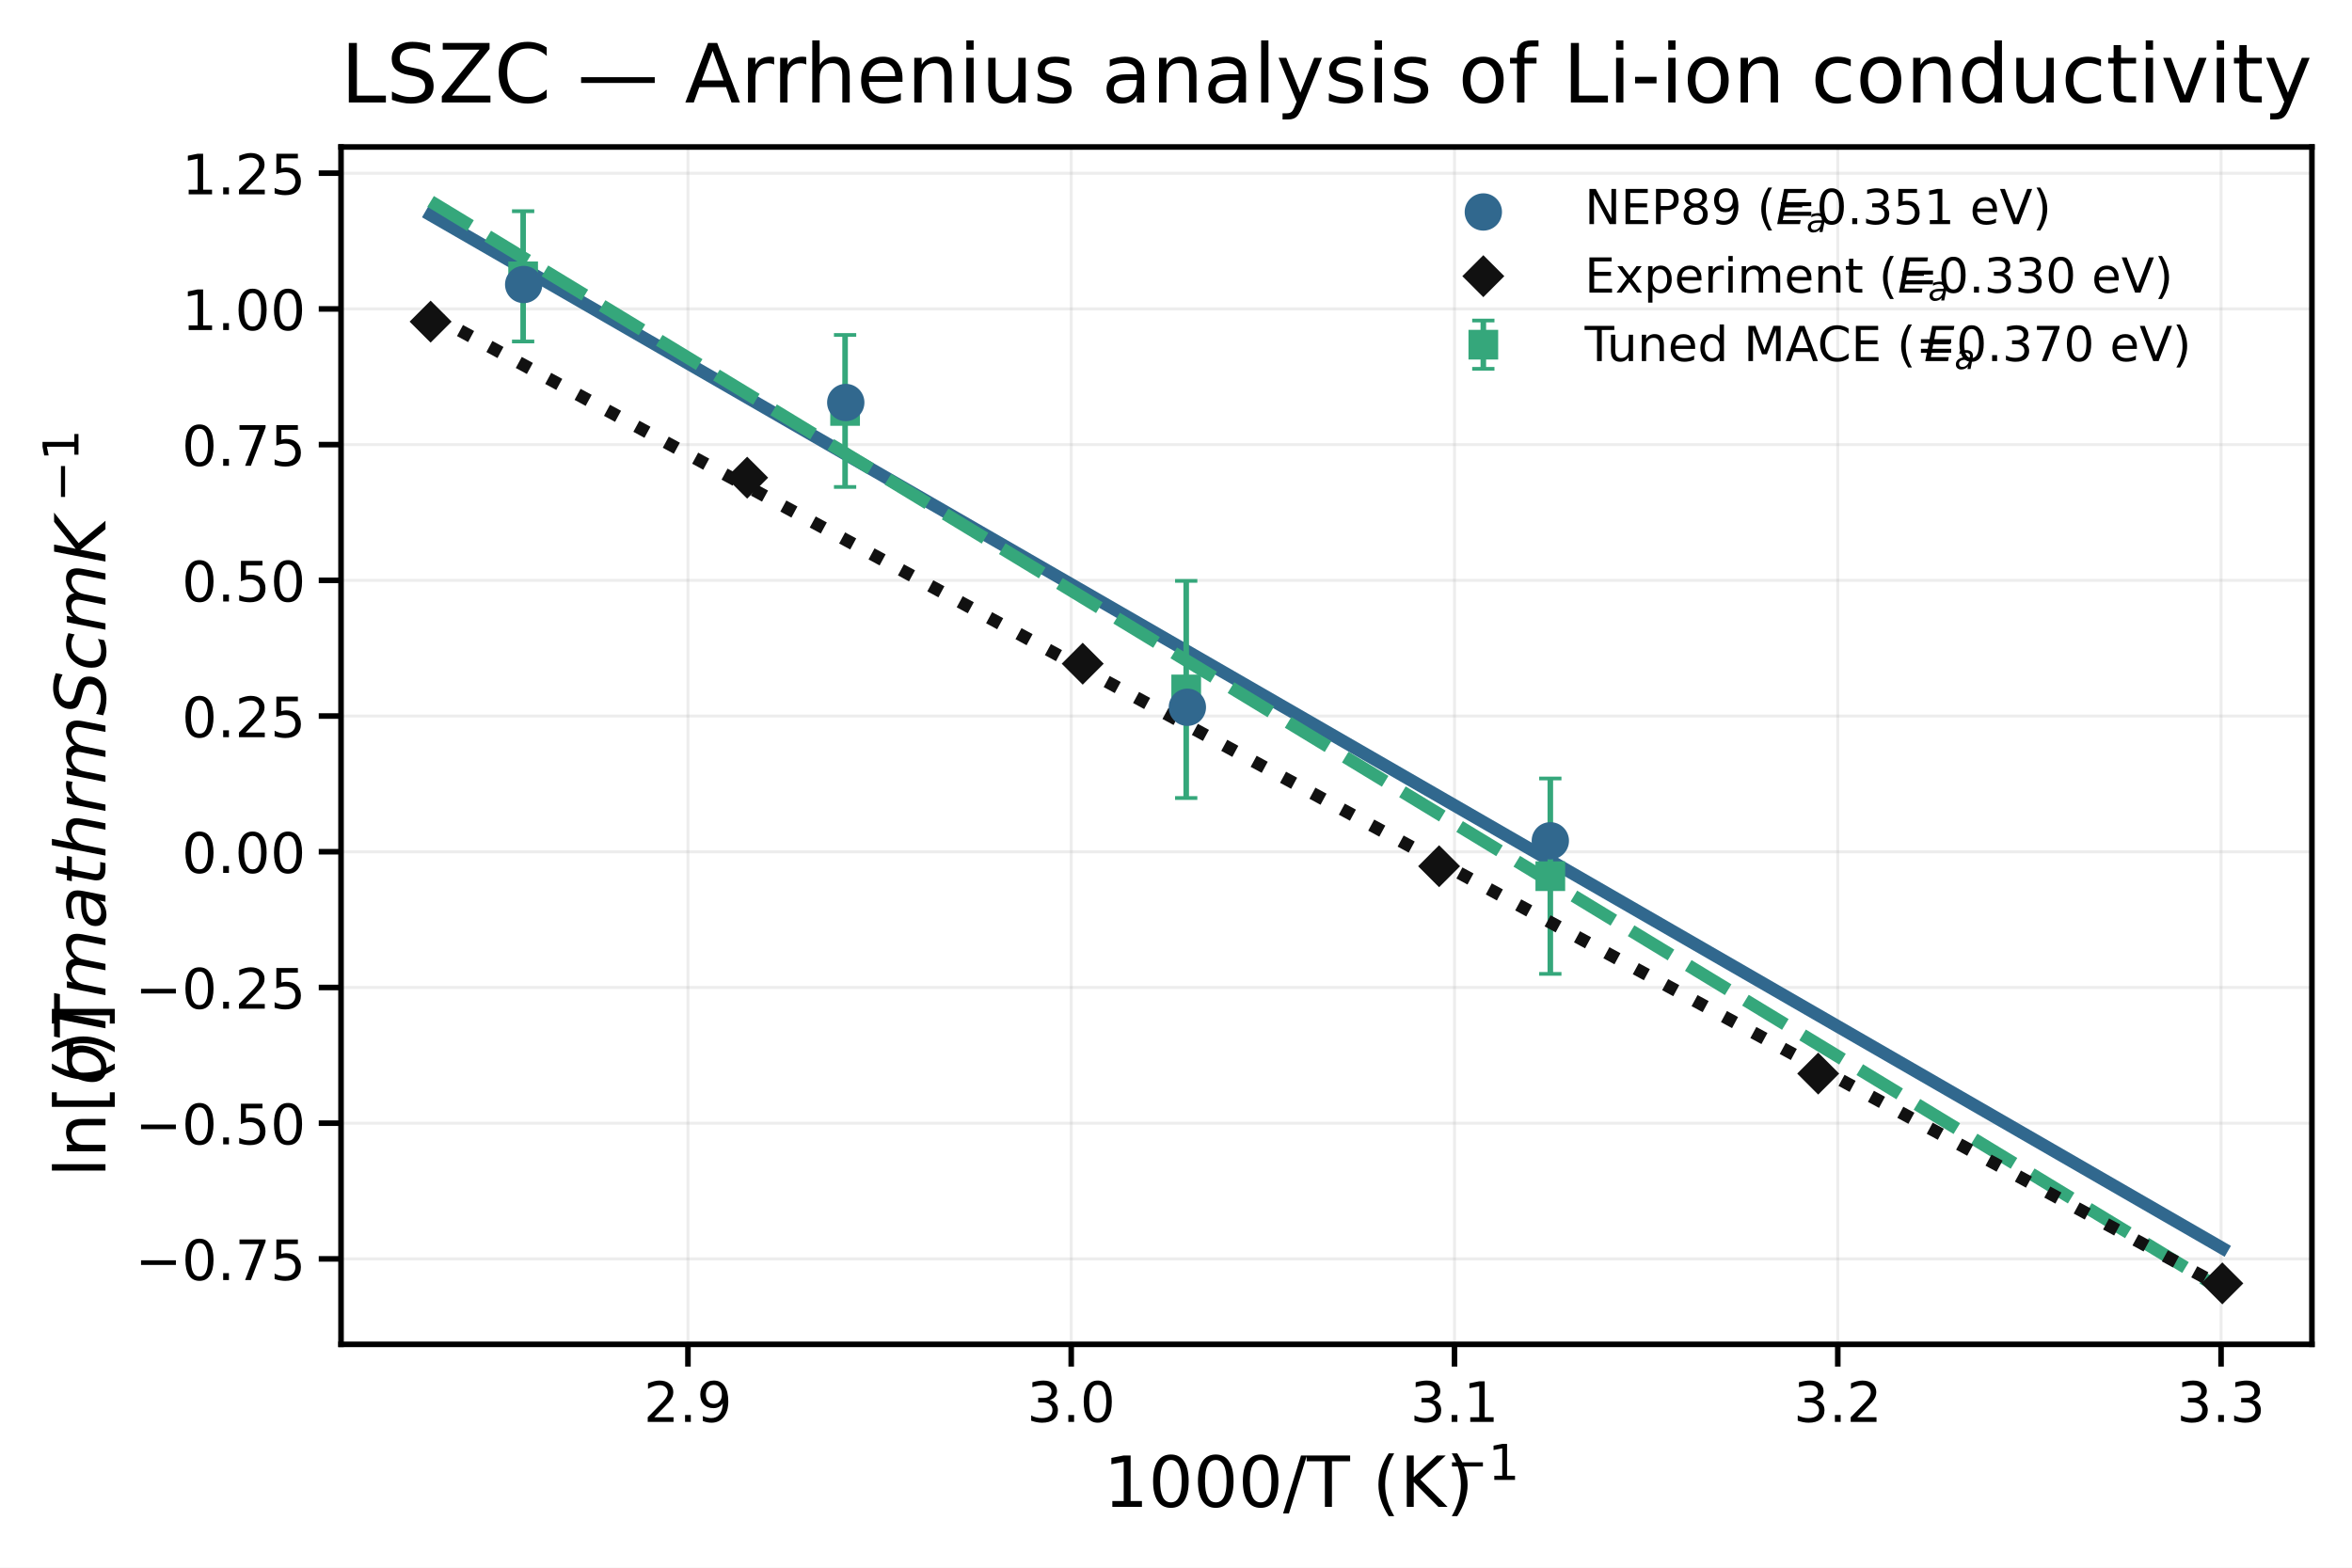
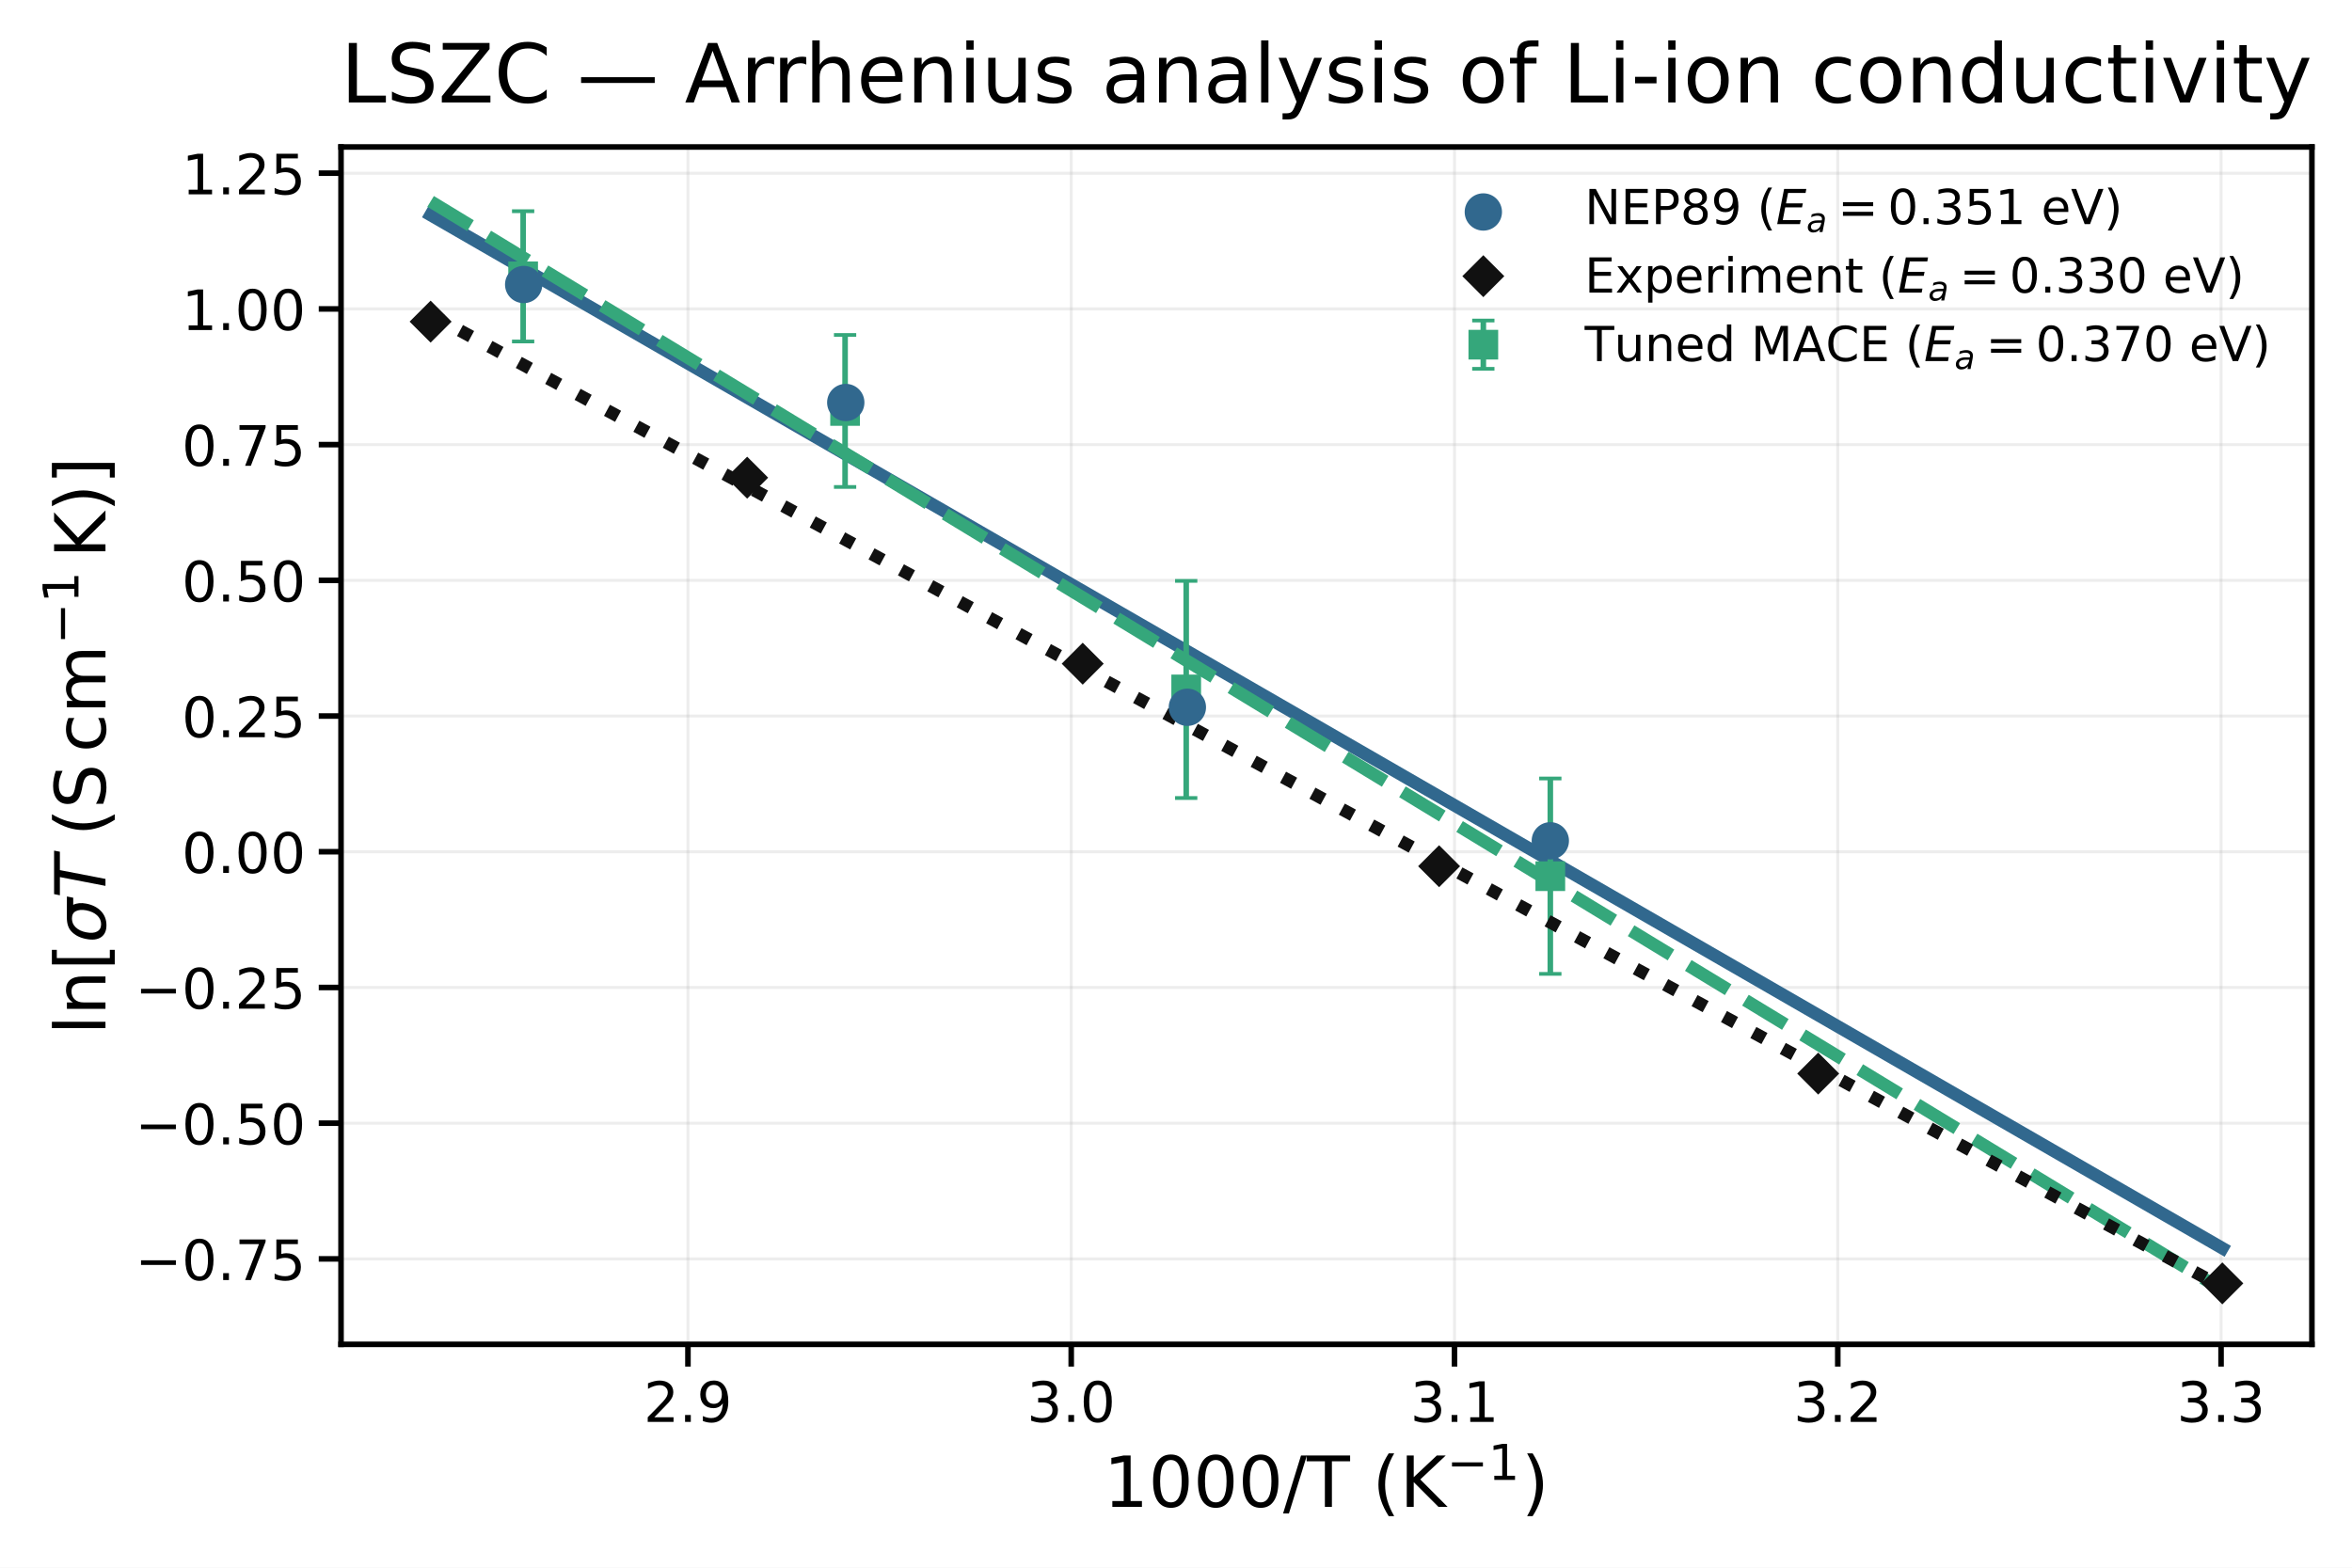
<svg xmlns="http://www.w3.org/2000/svg" xmlns:xlink="http://www.w3.org/1999/xlink" width="633.6pt" height="422.402pt" viewBox="0 0 633.6 422.402" version="1.1">
  <defs>
    <style type="text/css">*{stroke-linejoin: round; stroke-linecap: butt}</style>
  </defs>
  <g id="figure_1">
    <g id="patch_1">
      <path d="M 0 422.402 L 633.6 422.402 L 633.6 0 L 0 0 z " style="fill: #ffffff" />
    </g>
    <g id="axes_1">
      <g id="patch_2">
        <path d="M 91.868 362.222 L 622.8 362.222 L 622.8 39.6 L 91.868 39.6 z " style="fill: #ffffff" />
      </g>
      <g id="matplotlib.axis_1">
        <g id="xtick_1">
          <g id="line2d_1">
-             <path d="M 185.323 362.222 L 185.323 39.6 " clip-path="url(#p277b454311)" style="fill: none; stroke: #b0b0b0; stroke-opacity: 0.23; stroke-width: 0.8; stroke-linecap: square" />
+             <path d="M 185.323 362.222 L 185.323 39.6 " clip-path="url(#p4c7e96ba93)" style="fill: none; stroke: #b0b0b0; stroke-opacity: 0.23; stroke-width: 0.8; stroke-linecap: square" />
          </g>
          <g id="line2d_2">
            <defs>
-               <path id="m5e71fa8314" d="M 0 0 L 0 6 " style="stroke: #000000; stroke-width: 1.5" />
+               <path id="m62017b2cb9" d="M 0 0 L 0 6 " style="stroke: #000000; stroke-width: 1.5" />
            </defs>
            <g>
-               <use xlink:href="#m5e71fa8314" x="185.323" y="362.222" style="stroke: #000000; stroke-width: 1.5" />
+               <use xlink:href="#m62017b2cb9" x="185.323" y="362.222" style="stroke: #000000; stroke-width: 1.5" />
            </g>
          </g>
          <g id="text_1">
-             <text style="font: 15px 'DejaVu Sans'; text-anchor: middle" x="185.323" y="383.12" transform="rotate(-0 185.3233 383.1201)">2.9</text>
+             <text style="font-size: 15px; font-family: 'DejaVu Sans'; text-anchor: middle" x="185.323" y="383.12" transform="rotate(-0 185.3233 383.1201)">2.9</text>
          </g>
        </g>
        <g id="xtick_2">
          <g id="line2d_3">
-             <path d="M 288.574 362.222 L 288.574 39.6 " clip-path="url(#p277b454311)" style="fill: none; stroke: #b0b0b0; stroke-opacity: 0.23; stroke-width: 0.8; stroke-linecap: square" />
+             <path d="M 288.574 362.222 L 288.574 39.6 " clip-path="url(#p4c7e96ba93)" style="fill: none; stroke: #b0b0b0; stroke-opacity: 0.23; stroke-width: 0.8; stroke-linecap: square" />
          </g>
          <g id="line2d_4">
            <g>
-               <use xlink:href="#m5e71fa8314" x="288.574" y="362.222" style="stroke: #000000; stroke-width: 1.5" />
+               <use xlink:href="#m62017b2cb9" x="288.574" y="362.222" style="stroke: #000000; stroke-width: 1.5" />
            </g>
          </g>
          <g id="text_2">
-             <text style="font: 15px 'DejaVu Sans'; text-anchor: middle" x="288.574" y="383.12" transform="rotate(-0 288.574 383.1201)">3.0</text>
+             <text style="font-size: 15px; font-family: 'DejaVu Sans'; text-anchor: middle" x="288.574" y="383.12" transform="rotate(-0 288.574 383.1201)">3.0</text>
          </g>
        </g>
        <g id="xtick_3">
          <g id="line2d_5">
-             <path d="M 391.825 362.222 L 391.825 39.6 " clip-path="url(#p277b454311)" style="fill: none; stroke: #b0b0b0; stroke-opacity: 0.23; stroke-width: 0.8; stroke-linecap: square" />
+             <path d="M 391.825 362.222 L 391.825 39.6 " clip-path="url(#p4c7e96ba93)" style="fill: none; stroke: #b0b0b0; stroke-opacity: 0.23; stroke-width: 0.8; stroke-linecap: square" />
          </g>
          <g id="line2d_6">
            <g>
-               <use xlink:href="#m5e71fa8314" x="391.825" y="362.222" style="stroke: #000000; stroke-width: 1.5" />
+               <use xlink:href="#m62017b2cb9" x="391.825" y="362.222" style="stroke: #000000; stroke-width: 1.5" />
            </g>
          </g>
          <g id="text_3">
-             <text style="font: 15px 'DejaVu Sans'; text-anchor: middle" x="391.825" y="383.12" transform="rotate(-0 391.8246 383.1201)">3.1</text>
+             <text style="font-size: 15px; font-family: 'DejaVu Sans'; text-anchor: middle" x="391.825" y="383.12" transform="rotate(-0 391.8246 383.1201)">3.1</text>
          </g>
        </g>
        <g id="xtick_4">
          <g id="line2d_7">
-             <path d="M 495.075 362.222 L 495.075 39.6 " clip-path="url(#p277b454311)" style="fill: none; stroke: #b0b0b0; stroke-opacity: 0.23; stroke-width: 0.8; stroke-linecap: square" />
+             <path d="M 495.075 362.222 L 495.075 39.6 " clip-path="url(#p4c7e96ba93)" style="fill: none; stroke: #b0b0b0; stroke-opacity: 0.23; stroke-width: 0.8; stroke-linecap: square" />
          </g>
          <g id="line2d_8">
            <g>
-               <use xlink:href="#m5e71fa8314" x="495.075" y="362.222" style="stroke: #000000; stroke-width: 1.5" />
+               <use xlink:href="#m62017b2cb9" x="495.075" y="362.222" style="stroke: #000000; stroke-width: 1.5" />
            </g>
          </g>
          <g id="text_4">
-             <text style="font: 15px 'DejaVu Sans'; text-anchor: middle" x="495.075" y="383.12" transform="rotate(-0 495.0753 383.1201)">3.2</text>
+             <text style="font-size: 15px; font-family: 'DejaVu Sans'; text-anchor: middle" x="495.075" y="383.12" transform="rotate(-0 495.0753 383.1201)">3.2</text>
          </g>
        </g>
        <g id="xtick_5">
          <g id="line2d_9">
-             <path d="M 598.326 362.222 L 598.326 39.6 " clip-path="url(#p277b454311)" style="fill: none; stroke: #b0b0b0; stroke-opacity: 0.23; stroke-width: 0.8; stroke-linecap: square" />
+             <path d="M 598.326 362.222 L 598.326 39.6 " clip-path="url(#p4c7e96ba93)" style="fill: none; stroke: #b0b0b0; stroke-opacity: 0.23; stroke-width: 0.8; stroke-linecap: square" />
          </g>
          <g id="line2d_10">
            <g>
-               <use xlink:href="#m5e71fa8314" x="598.326" y="362.222" style="stroke: #000000; stroke-width: 1.5" />
+               <use xlink:href="#m62017b2cb9" x="598.326" y="362.222" style="stroke: #000000; stroke-width: 1.5" />
            </g>
          </g>
          <g id="text_5">
-             <text style="font: 15px 'DejaVu Sans'; text-anchor: middle" x="598.326" y="383.12" transform="rotate(-0 598.326 383.1201)">3.3</text>
+             <text style="font-size: 15px; font-family: 'DejaVu Sans'; text-anchor: middle" x="598.326" y="383.12" transform="rotate(-0 598.326 383.1201)">3.3</text>
          </g>
        </g>
        <g id="text_6">
          <g transform="translate(297.2937 406.0482)">
            <text>
-               <tspan style="font: 19px 'DejaVu Sans'" x="0 12.088 24.177 36.265 48.354 54.755 66.361 72.4 79.813 112.58" y="-0.036">1000/T (K)</tspan>
-               <tspan style="font: 13.3px 'DejaVu Sans'" x="92.454 103.598" y="-7.309">−1</tspan>
+               <tspan x="0" y="-0.036" style="font-size: 19px; font-family: 'DejaVu Sans'">1</tspan>
+               <tspan x="12.088" y="-0.036" style="font-size: 19px; font-family: 'DejaVu Sans'">0</tspan>
+               <tspan x="24.177" y="-0.036" style="font-size: 19px; font-family: 'DejaVu Sans'">0</tspan>
+               <tspan x="36.265" y="-0.036" style="font-size: 19px; font-family: 'DejaVu Sans'">0</tspan>
+               <tspan x="48.354" y="-0.036" style="font-size: 19px; font-family: 'DejaVu Sans'">/</tspan>
+               <tspan x="54.755" y="-0.036" style="font-size: 19px; font-family: 'DejaVu Sans'">T</tspan>
+               <tspan x="66.361" y="-0.036" style="font-size: 19px; font-family: 'DejaVu Sans'"> </tspan>
+               <tspan x="72.4" y="-0.036" style="font-size: 19px; font-family: 'DejaVu Sans'">(</tspan>
+               <tspan x="79.813" y="-0.036" style="font-size: 19px; font-family: 'DejaVu Sans'">K</tspan>
+               <tspan x="112.58" y="-0.036" style="font-size: 19px; font-family: 'DejaVu Sans'">)</tspan>
+               <tspan x="92.454" y="-7.309" style="font-size: 13.3px; font-family: 'DejaVu Sans'">−</tspan>
+               <tspan x="103.598" y="-7.309" style="font-size: 13.3px; font-family: 'DejaVu Sans'">1</tspan>
            </text>
          </g>
        </g>
      </g>
      <g id="matplotlib.axis_2">
        <g id="ytick_1">
          <g id="line2d_11">
-             <path d="M 91.868 339.197 L 622.8 339.197 " clip-path="url(#p277b454311)" style="fill: none; stroke: #b0b0b0; stroke-opacity: 0.23; stroke-width: 0.8; stroke-linecap: square" />
+             <path d="M 91.868 339.197 L 622.8 339.197 " clip-path="url(#p4c7e96ba93)" style="fill: none; stroke: #b0b0b0; stroke-opacity: 0.23; stroke-width: 0.8; stroke-linecap: square" />
          </g>
          <g id="line2d_12">
            <defs>
-               <path id="m88f1b9c320" d="M 0 0 L -6 0 " style="stroke: #000000; stroke-width: 1.5" />
+               <path id="m0807afe9d3" d="M 0 0 L -6 0 " style="stroke: #000000; stroke-width: 1.5" />
            </defs>
            <g>
-               <use xlink:href="#m88f1b9c320" x="91.868" y="339.197" style="stroke: #000000; stroke-width: 1.5" />
+               <use xlink:href="#m0807afe9d3" x="91.868" y="339.197" style="stroke: #000000; stroke-width: 1.5" />
            </g>
          </g>
          <g id="text_7">
-             <text style="font: 15px 'DejaVu Sans'; text-anchor: end" x="82.368" y="344.895" transform="rotate(-0 82.3675 344.8954)">−0.75</text>
+             <text style="font-size: 15px; font-family: 'DejaVu Sans'; text-anchor: end" x="82.368" y="344.895" transform="rotate(-0 82.3675 344.8954)">−0.75</text>
          </g>
        </g>
        <g id="ytick_2">
          <g id="line2d_13">
-             <path d="M 91.868 302.63 L 622.8 302.63 " clip-path="url(#p277b454311)" style="fill: none; stroke: #b0b0b0; stroke-opacity: 0.23; stroke-width: 0.8; stroke-linecap: square" />
+             <path d="M 91.868 302.63 L 622.8 302.63 " clip-path="url(#p4c7e96ba93)" style="fill: none; stroke: #b0b0b0; stroke-opacity: 0.23; stroke-width: 0.8; stroke-linecap: square" />
          </g>
          <g id="line2d_14">
            <g>
-               <use xlink:href="#m88f1b9c320" x="91.868" y="302.63" style="stroke: #000000; stroke-width: 1.5" />
+               <use xlink:href="#m0807afe9d3" x="91.868" y="302.63" style="stroke: #000000; stroke-width: 1.5" />
            </g>
          </g>
          <g id="text_8">
-             <text style="font: 15px 'DejaVu Sans'; text-anchor: end" x="82.368" y="308.329" transform="rotate(-0 82.3675 308.329)">−0.50</text>
+             <text style="font-size: 15px; font-family: 'DejaVu Sans'; text-anchor: end" x="82.368" y="308.329" transform="rotate(-0 82.3675 308.329)">−0.50</text>
          </g>
        </g>
        <g id="ytick_3">
          <g id="line2d_15">
-             <path d="M 91.868 266.064 L 622.8 266.064 " clip-path="url(#p277b454311)" style="fill: none; stroke: #b0b0b0; stroke-opacity: 0.23; stroke-width: 0.8; stroke-linecap: square" />
+             <path d="M 91.868 266.064 L 622.8 266.064 " clip-path="url(#p4c7e96ba93)" style="fill: none; stroke: #b0b0b0; stroke-opacity: 0.23; stroke-width: 0.8; stroke-linecap: square" />
          </g>
          <g id="line2d_16">
            <g>
-               <use xlink:href="#m88f1b9c320" x="91.868" y="266.064" style="stroke: #000000; stroke-width: 1.5" />
+               <use xlink:href="#m0807afe9d3" x="91.868" y="266.064" style="stroke: #000000; stroke-width: 1.5" />
            </g>
          </g>
          <g id="text_9">
-             <text style="font: 15px 'DejaVu Sans'; text-anchor: end" x="82.368" y="271.763" transform="rotate(-0 82.3675 271.7626)">−0.25</text>
+             <text style="font-size: 15px; font-family: 'DejaVu Sans'; text-anchor: end" x="82.368" y="271.763" transform="rotate(-0 82.3675 271.7626)">−0.25</text>
          </g>
        </g>
        <g id="ytick_4">
          <g id="line2d_17">
-             <path d="M 91.868 229.497 L 622.8 229.497 " clip-path="url(#p277b454311)" style="fill: none; stroke: #b0b0b0; stroke-opacity: 0.23; stroke-width: 0.8; stroke-linecap: square" />
+             <path d="M 91.868 229.497 L 622.8 229.497 " clip-path="url(#p4c7e96ba93)" style="fill: none; stroke: #b0b0b0; stroke-opacity: 0.23; stroke-width: 0.8; stroke-linecap: square" />
          </g>
          <g id="line2d_18">
            <g>
-               <use xlink:href="#m88f1b9c320" x="91.868" y="229.497" style="stroke: #000000; stroke-width: 1.5" />
+               <use xlink:href="#m0807afe9d3" x="91.868" y="229.497" style="stroke: #000000; stroke-width: 1.5" />
            </g>
          </g>
          <g id="text_10">
-             <text style="font: 15px 'DejaVu Sans'; text-anchor: end" x="82.368" y="235.196" transform="rotate(-0 82.3675 235.1962)">0.00</text>
+             <text style="font-size: 15px; font-family: 'DejaVu Sans'; text-anchor: end" x="82.368" y="235.196" transform="rotate(-0 82.3675 235.1962)">0.00</text>
          </g>
        </g>
        <g id="ytick_5">
          <g id="line2d_19">
-             <path d="M 91.868 192.931 L 622.8 192.931 " clip-path="url(#p277b454311)" style="fill: none; stroke: #b0b0b0; stroke-opacity: 0.23; stroke-width: 0.8; stroke-linecap: square" />
+             <path d="M 91.868 192.931 L 622.8 192.931 " clip-path="url(#p4c7e96ba93)" style="fill: none; stroke: #b0b0b0; stroke-opacity: 0.23; stroke-width: 0.8; stroke-linecap: square" />
          </g>
          <g id="line2d_20">
            <g>
-               <use xlink:href="#m88f1b9c320" x="91.868" y="192.931" style="stroke: #000000; stroke-width: 1.5" />
+               <use xlink:href="#m0807afe9d3" x="91.868" y="192.931" style="stroke: #000000; stroke-width: 1.5" />
            </g>
          </g>
          <g id="text_11">
-             <text style="font: 15px 'DejaVu Sans'; text-anchor: end" x="82.368" y="198.63" transform="rotate(-0 82.3675 198.6297)">0.25</text>
+             <text style="font-size: 15px; font-family: 'DejaVu Sans'; text-anchor: end" x="82.368" y="198.63" transform="rotate(-0 82.3675 198.6297)">0.25</text>
          </g>
        </g>
        <g id="ytick_6">
          <g id="line2d_21">
-             <path d="M 91.868 156.365 L 622.8 156.365 " clip-path="url(#p277b454311)" style="fill: none; stroke: #b0b0b0; stroke-opacity: 0.23; stroke-width: 0.8; stroke-linecap: square" />
+             <path d="M 91.868 156.365 L 622.8 156.365 " clip-path="url(#p4c7e96ba93)" style="fill: none; stroke: #b0b0b0; stroke-opacity: 0.23; stroke-width: 0.8; stroke-linecap: square" />
          </g>
          <g id="line2d_22">
            <g>
-               <use xlink:href="#m88f1b9c320" x="91.868" y="156.365" style="stroke: #000000; stroke-width: 1.5" />
+               <use xlink:href="#m0807afe9d3" x="91.868" y="156.365" style="stroke: #000000; stroke-width: 1.5" />
            </g>
          </g>
          <g id="text_12">
-             <text style="font: 15px 'DejaVu Sans'; text-anchor: end" x="82.368" y="162.063" transform="rotate(-0 82.3675 162.0633)">0.50</text>
+             <text style="font-size: 15px; font-family: 'DejaVu Sans'; text-anchor: end" x="82.368" y="162.063" transform="rotate(-0 82.3675 162.0633)">0.50</text>
          </g>
        </g>
        <g id="ytick_7">
          <g id="line2d_23">
-             <path d="M 91.868 119.798 L 622.8 119.798 " clip-path="url(#p277b454311)" style="fill: none; stroke: #b0b0b0; stroke-opacity: 0.23; stroke-width: 0.8; stroke-linecap: square" />
+             <path d="M 91.868 119.798 L 622.8 119.798 " clip-path="url(#p4c7e96ba93)" style="fill: none; stroke: #b0b0b0; stroke-opacity: 0.23; stroke-width: 0.8; stroke-linecap: square" />
          </g>
          <g id="line2d_24">
            <g>
-               <use xlink:href="#m88f1b9c320" x="91.868" y="119.798" style="stroke: #000000; stroke-width: 1.5" />
+               <use xlink:href="#m0807afe9d3" x="91.868" y="119.798" style="stroke: #000000; stroke-width: 1.5" />
            </g>
          </g>
          <g id="text_13">
-             <text style="font: 15px 'DejaVu Sans'; text-anchor: end" x="82.368" y="125.497" transform="rotate(-0 82.3675 125.4969)">0.75</text>
+             <text style="font-size: 15px; font-family: 'DejaVu Sans'; text-anchor: end" x="82.368" y="125.497" transform="rotate(-0 82.3675 125.4969)">0.75</text>
          </g>
        </g>
        <g id="ytick_8">
          <g id="line2d_25">
-             <path d="M 91.868 83.232 L 622.8 83.232 " clip-path="url(#p277b454311)" style="fill: none; stroke: #b0b0b0; stroke-opacity: 0.23; stroke-width: 0.8; stroke-linecap: square" />
+             <path d="M 91.868 83.232 L 622.8 83.232 " clip-path="url(#p4c7e96ba93)" style="fill: none; stroke: #b0b0b0; stroke-opacity: 0.23; stroke-width: 0.8; stroke-linecap: square" />
          </g>
          <g id="line2d_26">
            <g>
-               <use xlink:href="#m88f1b9c320" x="91.868" y="83.232" style="stroke: #000000; stroke-width: 1.5" />
+               <use xlink:href="#m0807afe9d3" x="91.868" y="83.232" style="stroke: #000000; stroke-width: 1.5" />
            </g>
          </g>
          <g id="text_14">
-             <text style="font: 15px 'DejaVu Sans'; text-anchor: end" x="82.368" y="88.931" transform="rotate(-0 82.3675 88.93052)">1.00</text>
+             <text style="font-size: 15px; font-family: 'DejaVu Sans'; text-anchor: end" x="82.368" y="88.931" transform="rotate(-0 82.3675 88.93052)">1.00</text>
          </g>
        </g>
        <g id="ytick_9">
          <g id="line2d_27">
-             <path d="M 91.868 46.665 L 622.8 46.665 " clip-path="url(#p277b454311)" style="fill: none; stroke: #b0b0b0; stroke-opacity: 0.23; stroke-width: 0.8; stroke-linecap: square" />
+             <path d="M 91.868 46.665 L 622.8 46.665 " clip-path="url(#p4c7e96ba93)" style="fill: none; stroke: #b0b0b0; stroke-opacity: 0.23; stroke-width: 0.8; stroke-linecap: square" />
          </g>
          <g id="line2d_28">
            <g>
-               <use xlink:href="#m88f1b9c320" x="91.868" y="46.665" style="stroke: #000000; stroke-width: 1.5" />
+               <use xlink:href="#m0807afe9d3" x="91.868" y="46.665" style="stroke: #000000; stroke-width: 1.5" />
            </g>
          </g>
          <g id="text_15">
-             <text style="font: 15px 'DejaVu Sans'; text-anchor: end" x="82.368" y="52.364" transform="rotate(-0 82.3675 52.36411)">1.25</text>
+             <text style="font-size: 15px; font-family: 'DejaVu Sans'; text-anchor: end" x="82.368" y="52.364" transform="rotate(-0 82.3675 52.36411)">1.25</text>
          </g>
        </g>
        <g id="text_16">
-           <g transform="translate(28.44813 317.1912) rotate(-90)">
+           <g transform="translate(28.44813 278.8112) rotate(-90)">
            <text>
-               <tspan style="font: 19px 'DejaVu Sans'" x="0 5.279 17.321 53.523 217.551 224.964" y="-0.036">ln[()]</tspan>
-               <tspan style="font: oblique 19px 'DejaVu Sans'" x="24.733 36.775 60.935 79.443 91.087 98.536 110.578 118.39 136.898 152.043 162.49 205.092" y="-0.036">σTmathrmScmK</tspan>
-               <tspan style="font: 13.3px 'DejaVu Sans'" x="181.882 193.025" y="-7.309">−1</tspan>
+               <tspan x="0" y="-0.036" style="font-size: 19px; font-family: 'DejaVu Sans'">l</tspan>
+               <tspan x="5.279" y="-0.036" style="font-size: 19px; font-family: 'DejaVu Sans'">n</tspan>
+               <tspan x="17.321" y="-0.036" style="font-size: 19px; font-family: 'DejaVu Sans'">[</tspan>
+               <tspan x="53.523" y="-0.036" style="font-size: 19px; font-family: 'DejaVu Sans'">(</tspan>
+               <tspan x="60.935" y="-0.036" style="font-size: 19px; font-family: 'DejaVu Sans'">S</tspan>
+               <tspan x="76.081" y="-0.036" style="font-size: 19px; font-family: 'DejaVu Sans'">c</tspan>
+               <tspan x="86.527" y="-0.036" style="font-size: 19px; font-family: 'DejaVu Sans'">m</tspan>
+               <tspan x="128.427" y="-0.036" style="font-size: 19px; font-family: 'DejaVu Sans'">K</tspan>
+               <tspan x="140.887" y="-0.036" style="font-size: 19px; font-family: 'DejaVu Sans'">)</tspan>
+               <tspan x="148.299" y="-0.036" style="font-size: 19px; font-family: 'DejaVu Sans'">]</tspan>
+               <tspan x="24.733" y="-0.036" style="font-style: oblique; font-size: 19px; font-family: 'DejaVu Sans'">σ</tspan>
+               <tspan x="36.775" y="-0.036" style="font-style: oblique; font-size: 19px; font-family: 'DejaVu Sans'">T</tspan>
+               <tspan x="105.217" y="-7.309" style="font-size: 13.3px; font-family: 'DejaVu Sans'">−</tspan>
+               <tspan x="116.361" y="-7.309" style="font-size: 13.3px; font-family: 'DejaVu Sans'">1</tspan>
            </text>
          </g>
        </g>
      </g>
      <g id="line2d_29">
-         <path d="M 116.001 57.929 L 598.667 336.31 L 598.667 336.31 " clip-path="url(#p277b454311)" style="fill: none; stroke: #31688e; stroke-width: 3.4; stroke-linecap: square" />
+         <path d="M 116.001 57.929 L 598.667 336.31 L 598.667 336.31 " clip-path="url(#p4c7e96ba93)" style="fill: none; stroke: #31688e; stroke-width: 3.4; stroke-linecap: square" />
      </g>
      <g id="LineCollection_1">
-         <path d="M 417.637 262.407 L 417.637 209.751 " clip-path="url(#p277b454311)" style="fill: none; stroke: #35a77b; stroke-width: 1.5" />
-         <path d="M 319.549 215.017 L 319.549 156.511 " clip-path="url(#p277b454311)" style="fill: none; stroke: #35a77b; stroke-width: 1.5" />
-         <path d="M 227.656 131.207 L 227.656 90.252 " clip-path="url(#p277b454311)" style="fill: none; stroke: #35a77b; stroke-width: 1.5" />
-         <path d="M 140.926 92.008 L 140.926 56.904 " clip-path="url(#p277b454311)" style="fill: none; stroke: #35a77b; stroke-width: 1.5" />
+         <path d="M 417.637 262.407 L 417.637 209.751 " clip-path="url(#p4c7e96ba93)" style="fill: none; stroke: #35a77b; stroke-width: 1.5" />
+         <path d="M 319.549 215.017 L 319.549 156.511 " clip-path="url(#p4c7e96ba93)" style="fill: none; stroke: #35a77b; stroke-width: 1.5" />
+         <path d="M 227.656 131.207 L 227.656 90.252 " clip-path="url(#p4c7e96ba93)" style="fill: none; stroke: #35a77b; stroke-width: 1.5" />
+         <path d="M 140.926 92.008 L 140.926 56.904 " clip-path="url(#p4c7e96ba93)" style="fill: none; stroke: #35a77b; stroke-width: 1.5" />
      </g>
      <g id="line2d_30">
        <defs>
-           <path id="me3009f2db6" d="M 3 0 L -3 -0 " style="stroke: #35a77b" />
+           <path id="mf7b72302d1" d="M 3 0 L -3 -0 " style="stroke: #35a77b" />
        </defs>
-         <g clip-path="url(#p277b454311)">
-           <use xlink:href="#me3009f2db6" x="417.637" y="262.407" style="fill: #35a77b; stroke: #35a77b" />
-           <use xlink:href="#me3009f2db6" x="319.549" y="215.017" style="fill: #35a77b; stroke: #35a77b" />
-           <use xlink:href="#me3009f2db6" x="227.656" y="131.207" style="fill: #35a77b; stroke: #35a77b" />
-           <use xlink:href="#me3009f2db6" x="140.926" y="92.008" style="fill: #35a77b; stroke: #35a77b" />
+         <g clip-path="url(#p4c7e96ba93)">
+           <use xlink:href="#mf7b72302d1" x="417.637" y="262.407" style="fill: #35a77b; stroke: #35a77b" />
+           <use xlink:href="#mf7b72302d1" x="319.549" y="215.017" style="fill: #35a77b; stroke: #35a77b" />
+           <use xlink:href="#mf7b72302d1" x="227.656" y="131.207" style="fill: #35a77b; stroke: #35a77b" />
+           <use xlink:href="#mf7b72302d1" x="140.926" y="92.008" style="fill: #35a77b; stroke: #35a77b" />
        </g>
      </g>
      <g id="line2d_31">
-         <g clip-path="url(#p277b454311)">
-           <use xlink:href="#me3009f2db6" x="417.637" y="209.751" style="fill: #35a77b; stroke: #35a77b" />
-           <use xlink:href="#me3009f2db6" x="319.549" y="156.511" style="fill: #35a77b; stroke: #35a77b" />
-           <use xlink:href="#me3009f2db6" x="227.656" y="90.252" style="fill: #35a77b; stroke: #35a77b" />
-           <use xlink:href="#me3009f2db6" x="140.926" y="56.904" style="fill: #35a77b; stroke: #35a77b" />
+         <g clip-path="url(#p4c7e96ba93)">
+           <use xlink:href="#mf7b72302d1" x="417.637" y="209.751" style="fill: #35a77b; stroke: #35a77b" />
+           <use xlink:href="#mf7b72302d1" x="319.549" y="156.511" style="fill: #35a77b; stroke: #35a77b" />
+           <use xlink:href="#mf7b72302d1" x="227.656" y="90.252" style="fill: #35a77b; stroke: #35a77b" />
+           <use xlink:href="#mf7b72302d1" x="140.926" y="56.904" style="fill: #35a77b; stroke: #35a77b" />
        </g>
      </g>
      <g id="line2d_32">
-         <path d="M 116.001 54.265 L 598.667 347.558 L 598.667 347.558 " clip-path="url(#p277b454311)" style="fill: none; stroke-dasharray: 12.58,5.44; stroke-dashoffset: 0; stroke: #35a77b; stroke-width: 3.4" />
+         <path d="M 116.001 54.265 L 598.667 347.558 L 598.667 347.558 " clip-path="url(#p4c7e96ba93)" style="fill: none; stroke-dasharray: 12.58,5.44; stroke-dashoffset: 0; stroke: #35a77b; stroke-width: 3.4" />
      </g>
      <g id="line2d_33">
        <defs>
-           <path id="m207d74c27e" d="M -0 4.95 L 4.95 0 L 0 -4.95 L -4.95 -0 z " style="stroke: #111111; stroke-linejoin: miter" />
+           <path id="m03e15e3524" d="M -0 4.95 L 4.95 0 L 0 -4.95 L -4.95 -0 z " style="stroke: #111111; stroke-linejoin: miter" />
        </defs>
-         <g clip-path="url(#p277b454311)">
-           <use xlink:href="#m207d74c27e" x="598.667" y="345.795" style="fill: #111111; stroke: #111111; stroke-linejoin: miter" />
-           <use xlink:href="#m207d74c27e" x="489.799" y="289.269" style="fill: #111111; stroke: #111111; stroke-linejoin: miter" />
-           <use xlink:href="#m207d74c27e" x="387.674" y="233.397" style="fill: #111111; stroke: #111111; stroke-linejoin: miter" />
-           <use xlink:href="#m207d74c27e" x="291.671" y="178.827" style="fill: #111111; stroke: #111111; stroke-linejoin: miter" />
-           <use xlink:href="#m207d74c27e" x="201.276" y="128.704" style="fill: #111111; stroke: #111111; stroke-linejoin: miter" />
-           <use xlink:href="#m207d74c27e" x="116.001" y="86.663" style="fill: #111111; stroke: #111111; stroke-linejoin: miter" />
+         <g clip-path="url(#p4c7e96ba93)">
+           <use xlink:href="#m03e15e3524" x="598.667" y="345.795" style="fill: #111111; stroke: #111111; stroke-linejoin: miter" />
+           <use xlink:href="#m03e15e3524" x="489.799" y="289.269" style="fill: #111111; stroke: #111111; stroke-linejoin: miter" />
+           <use xlink:href="#m03e15e3524" x="387.674" y="233.397" style="fill: #111111; stroke: #111111; stroke-linejoin: miter" />
+           <use xlink:href="#m03e15e3524" x="291.671" y="178.827" style="fill: #111111; stroke: #111111; stroke-linejoin: miter" />
+           <use xlink:href="#m03e15e3524" x="201.276" y="128.704" style="fill: #111111; stroke: #111111; stroke-linejoin: miter" />
+           <use xlink:href="#m03e15e3524" x="116.001" y="86.663" style="fill: #111111; stroke: #111111; stroke-linejoin: miter" />
        </g>
      </g>
      <g id="line2d_34">
-         <path d="M 116.001 84.762 L 598.667 346.783 L 598.667 346.783 " clip-path="url(#p277b454311)" style="fill: none; stroke-dasharray: 3.4,5.61; stroke-dashoffset: 0; stroke: #111111; stroke-width: 3.4" />
+         <path d="M 116.001 84.762 L 598.667 346.783 L 598.667 346.783 " clip-path="url(#p4c7e96ba93)" style="fill: none; stroke-dasharray: 3.4,5.61; stroke-dashoffset: 0; stroke: #111111; stroke-width: 3.4" />
      </g>
      <g id="line2d_35">
        <defs>
-           <path id="mb79bbe2af9" d="M -3.5 3.5 L 3.5 3.5 L 3.5 -3.5 L -3.5 -3.5 z " style="stroke: #35a77b; stroke-linejoin: miter" />
+           <path id="m74369166d4" d="M -3.5 3.5 L 3.5 3.5 L 3.5 -3.5 L -3.5 -3.5 z " style="stroke: #35a77b; stroke-linejoin: miter" />
        </defs>
-         <g clip-path="url(#p277b454311)">
-           <use xlink:href="#mb79bbe2af9" x="417.637" y="236.079" style="fill: #35a77b; stroke: #35a77b; stroke-linejoin: miter" />
-           <use xlink:href="#mb79bbe2af9" x="319.549" y="185.764" style="fill: #35a77b; stroke: #35a77b; stroke-linejoin: miter" />
-           <use xlink:href="#mb79bbe2af9" x="227.656" y="110.73" style="fill: #35a77b; stroke: #35a77b; stroke-linejoin: miter" />
-           <use xlink:href="#mb79bbe2af9" x="140.926" y="74.456" style="fill: #35a77b; stroke: #35a77b; stroke-linejoin: miter" />
+         <g clip-path="url(#p4c7e96ba93)">
+           <use xlink:href="#m74369166d4" x="417.637" y="236.079" style="fill: #35a77b; stroke: #35a77b; stroke-linejoin: miter" />
+           <use xlink:href="#m74369166d4" x="319.549" y="185.764" style="fill: #35a77b; stroke: #35a77b; stroke-linejoin: miter" />
+           <use xlink:href="#m74369166d4" x="227.656" y="110.73" style="fill: #35a77b; stroke: #35a77b; stroke-linejoin: miter" />
+           <use xlink:href="#m74369166d4" x="140.926" y="74.456" style="fill: #35a77b; stroke: #35a77b; stroke-linejoin: miter" />
        </g>
      </g>
      <g id="patch_3">
        <path d="M 91.868 362.222 L 91.868 39.6 " style="fill: none; stroke: #000000; stroke-width: 1.5; stroke-linejoin: miter; stroke-linecap: square" />
      </g>
      <g id="patch_4">
        <path d="M 622.8 362.222 L 622.8 39.6 " style="fill: none; stroke: #000000; stroke-width: 1.5; stroke-linejoin: miter; stroke-linecap: square" />
      </g>
      <g id="patch_5">
        <path d="M 91.868 362.222 L 622.8 362.222 " style="fill: none; stroke: #000000; stroke-width: 1.5; stroke-linejoin: miter; stroke-linecap: square" />
      </g>
      <g id="patch_6">
        <path d="M 91.868 39.6 L 622.8 39.6 " style="fill: none; stroke: #000000; stroke-width: 1.5; stroke-linejoin: miter; stroke-linecap: square" />
      </g>
      <g id="PathCollection_1">
        <defs>
-           <path id="mf022592473" d="M 0 4.528 C 1.201 4.528 2.352 4.051 3.202 3.202 C 4.051 2.352 4.528 1.201 4.528 0 C 4.528 -1.201 4.051 -2.352 3.202 -3.202 C 2.352 -4.051 1.201 -4.528 0 -4.528 C -1.201 -4.528 -2.352 -4.051 -3.202 -3.202 C -4.051 -2.352 -4.528 -1.201 -4.528 0 C -4.528 1.201 -4.051 2.352 -3.202 3.202 C -2.352 4.051 -1.201 4.528 0 4.528 z " style="stroke: #31688e" />
+           <path id="m1d2c9805d0" d="M 0 4.528 C 1.201 4.528 2.352 4.051 3.202 3.202 C 4.051 2.352 4.528 1.201 4.528 0 C 4.528 -1.201 4.051 -2.352 3.202 -3.202 C 2.352 -4.051 1.201 -4.528 0 -4.528 C -1.201 -4.528 -2.352 -4.051 -3.202 -3.202 C -4.051 -2.352 -4.528 -1.201 -4.528 0 C -4.528 1.201 -4.051 2.352 -3.202 3.202 C -2.352 4.051 -1.201 4.528 0 4.528 z " style="stroke: #31688e" />
        </defs>
-         <g clip-path="url(#p277b454311)">
-           <use xlink:href="#mf022592473" x="417.637" y="226.547" style="fill: #31688e; stroke: #31688e" />
-           <use xlink:href="#mf022592473" x="319.862" y="190.572" style="fill: #31688e; stroke: #31688e" />
-           <use xlink:href="#mf022592473" x="227.838" y="108.453" style="fill: #31688e; stroke: #31688e" />
-           <use xlink:href="#mf022592473" x="141.073" y="76.658" style="fill: #31688e; stroke: #31688e" />
+         <g clip-path="url(#p4c7e96ba93)">
+           <use xlink:href="#m1d2c9805d0" x="417.637" y="226.547" style="fill: #31688e; stroke: #31688e" />
+           <use xlink:href="#m1d2c9805d0" x="319.862" y="190.572" style="fill: #31688e; stroke: #31688e" />
+           <use xlink:href="#m1d2c9805d0" x="227.838" y="108.453" style="fill: #31688e; stroke: #31688e" />
+           <use xlink:href="#m1d2c9805d0" x="141.073" y="76.658" style="fill: #31688e; stroke: #31688e" />
        </g>
      </g>
      <g id="text_17">
-         <text style="font: 22px 'DejaVu Sans'; text-anchor: middle" x="357.334" y="27.6" transform="rotate(-0 357.3338 27.6)">LSZC — Arrhenius analysis of Li-ion conductivity</text>
+         <text style="font-size: 22px; font-family: 'DejaVu Sans'; text-anchor: middle" x="357.334" y="27.6" transform="rotate(-0 357.3338 27.6)">LSZC — Arrhenius analysis of Li-ion conductivity</text>
      </g>
      <g id="legend_1">
        <g id="PathCollection_2">
          <g>
-             <use xlink:href="#mf022592473" x="399.59" y="57.115" style="fill: #31688e; stroke: #31688e" />
+             <use xlink:href="#m1d2c9805d0" x="399.59" y="57.115" style="fill: #31688e; stroke: #31688e" />
          </g>
        </g>
        <g id="text_18">
          <g transform="translate(426.89 60.52797)">
            <text>
-               <tspan style="font: 13px 'DejaVu Sans'" x="0 9.725 17.938 25.778 34.049 42.32 46.452 68.202 81.628 89.899 94.031 102.302 110.573 118.844 122.976 130.974 139.867" y="-0.141">NEP89 (=0.351 eV)</tspan>
-               <tspan style="font: oblique 13px 'DejaVu Sans'" x="51.524" y="-0.141">E</tspan>
-               <tspan style="font: oblique 9.1px 'DejaVu Sans'" x="59.738" y="1.992">a</tspan>
+               <tspan x="0" y="-0.141" style="font-size: 13px; font-family: 'DejaVu Sans'">N</tspan>
+               <tspan x="9.725" y="-0.141" style="font-size: 13px; font-family: 'DejaVu Sans'">E</tspan>
+               <tspan x="17.938" y="-0.141" style="font-size: 13px; font-family: 'DejaVu Sans'">P</tspan>
+               <tspan x="25.778" y="-0.141" style="font-size: 13px; font-family: 'DejaVu Sans'">8</tspan>
+               <tspan x="34.049" y="-0.141" style="font-size: 13px; font-family: 'DejaVu Sans'">9</tspan>
+               <tspan x="42.32" y="-0.141" style="font-size: 13px; font-family: 'DejaVu Sans'"> </tspan>
+               <tspan x="46.452" y="-0.141" style="font-size: 13px; font-family: 'DejaVu Sans'">(</tspan>
+               <tspan x="68.202" y="-0.141" style="font-size: 13px; font-family: 'DejaVu Sans'">=</tspan>
+               <tspan x="81.628" y="-0.141" style="font-size: 13px; font-family: 'DejaVu Sans'">0</tspan>
+               <tspan x="89.899" y="-0.141" style="font-size: 13px; font-family: 'DejaVu Sans'">.</tspan>
+               <tspan x="94.031" y="-0.141" style="font-size: 13px; font-family: 'DejaVu Sans'">3</tspan>
+               <tspan x="102.302" y="-0.141" style="font-size: 13px; font-family: 'DejaVu Sans'">5</tspan>
+               <tspan x="110.573" y="-0.141" style="font-size: 13px; font-family: 'DejaVu Sans'">1</tspan>
+               <tspan x="118.844" y="-0.141" style="font-size: 13px; font-family: 'DejaVu Sans'"> </tspan>
+               <tspan x="122.976" y="-0.141" style="font-size: 13px; font-family: 'DejaVu Sans'">e</tspan>
+               <tspan x="130.974" y="-0.141" style="font-size: 13px; font-family: 'DejaVu Sans'">V</tspan>
+               <tspan x="139.867" y="-0.141" style="font-size: 13px; font-family: 'DejaVu Sans'">)</tspan>
+               <tspan x="51.524" y="-0.141" style="font-style: oblique; font-size: 13px; font-family: 'DejaVu Sans'">E</tspan>
+               <tspan x="59.738" y="1.992" style="font-style: oblique; font-size: 9.1px; font-family: 'DejaVu Sans'">a</tspan>
            </text>
          </g>
        </g>
        <g id="line2d_36">
          <g>
-             <use xlink:href="#m207d74c27e" x="399.59" y="74.412" style="fill: #111111; stroke: #111111; stroke-linejoin: miter" />
+             <use xlink:href="#m03e15e3524" x="399.59" y="74.412" style="fill: #111111; stroke: #111111; stroke-linejoin: miter" />
          </g>
        </g>
        <g id="text_19">
          <g transform="translate(426.89 78.96156)">
            <text>
-               <tspan style="font: 13px 'DejaVu Sans'" x="0 8.214 15.907 24.159 32.157 37.502 41.114 53.777 61.775 70.015 75.112 79.244 100.994 114.42 122.691 126.823 135.094 143.365 151.636 155.768 163.766 172.659" y="-0.125">Experiment (=0.330 eV)</tspan>
-               <tspan style="font: oblique 13px 'DejaVu Sans'" x="84.316" y="-0.125">E</tspan>
-               <tspan style="font: oblique 9.1px 'DejaVu Sans'" x="92.53" y="2.008">a</tspan>
+               <tspan x="0" y="-0.125" style="font-size: 13px; font-family: 'DejaVu Sans'">E</tspan>
+               <tspan x="8.214" y="-0.125" style="font-size: 13px; font-family: 'DejaVu Sans'">x</tspan>
+               <tspan x="15.907" y="-0.125" style="font-size: 13px; font-family: 'DejaVu Sans'">p</tspan>
+               <tspan x="24.159" y="-0.125" style="font-size: 13px; font-family: 'DejaVu Sans'">e</tspan>
+               <tspan x="32.157" y="-0.125" style="font-size: 13px; font-family: 'DejaVu Sans'">r</tspan>
+               <tspan x="37.502" y="-0.125" style="font-size: 13px; font-family: 'DejaVu Sans'">i</tspan>
+               <tspan x="41.114" y="-0.125" style="font-size: 13px; font-family: 'DejaVu Sans'">m</tspan>
+               <tspan x="53.777" y="-0.125" style="font-size: 13px; font-family: 'DejaVu Sans'">e</tspan>
+               <tspan x="61.775" y="-0.125" style="font-size: 13px; font-family: 'DejaVu Sans'">n</tspan>
+               <tspan x="70.015" y="-0.125" style="font-size: 13px; font-family: 'DejaVu Sans'">t</tspan>
+               <tspan x="75.112" y="-0.125" style="font-size: 13px; font-family: 'DejaVu Sans'"> </tspan>
+               <tspan x="79.244" y="-0.125" style="font-size: 13px; font-family: 'DejaVu Sans'">(</tspan>
+               <tspan x="100.994" y="-0.125" style="font-size: 13px; font-family: 'DejaVu Sans'">=</tspan>
+               <tspan x="114.42" y="-0.125" style="font-size: 13px; font-family: 'DejaVu Sans'">0</tspan>
+               <tspan x="122.691" y="-0.125" style="font-size: 13px; font-family: 'DejaVu Sans'">.</tspan>
+               <tspan x="126.823" y="-0.125" style="font-size: 13px; font-family: 'DejaVu Sans'">3</tspan>
+               <tspan x="135.094" y="-0.125" style="font-size: 13px; font-family: 'DejaVu Sans'">3</tspan>
+               <tspan x="143.365" y="-0.125" style="font-size: 13px; font-family: 'DejaVu Sans'">0</tspan>
+               <tspan x="151.636" y="-0.125" style="font-size: 13px; font-family: 'DejaVu Sans'"> </tspan>
+               <tspan x="155.768" y="-0.125" style="font-size: 13px; font-family: 'DejaVu Sans'">e</tspan>
+               <tspan x="163.766" y="-0.125" style="font-size: 13px; font-family: 'DejaVu Sans'">V</tspan>
+               <tspan x="172.659" y="-0.125" style="font-size: 13px; font-family: 'DejaVu Sans'">)</tspan>
+               <tspan x="84.316" y="-0.125" style="font-style: oblique; font-size: 13px; font-family: 'DejaVu Sans'">E</tspan>
+               <tspan x="92.53" y="2.008" style="font-style: oblique; font-size: 9.1px; font-family: 'DejaVu Sans'">a</tspan>
            </text>
          </g>
        </g>
        <g id="LineCollection_2">
          <path d="M 399.59 99.37 L 399.59 86.37 " style="fill: none; stroke: #35a77b; stroke-width: 1.5" />
        </g>
        <g id="line2d_37">
          <g>
-             <use xlink:href="#me3009f2db6" x="399.59" y="99.37" style="fill: #35a77b; stroke: #35a77b" />
+             <use xlink:href="#mf7b72302d1" x="399.59" y="99.37" style="fill: #35a77b; stroke: #35a77b" />
          </g>
        </g>
        <g id="line2d_38">
          <g>
-             <use xlink:href="#me3009f2db6" x="399.59" y="86.37" style="fill: #35a77b; stroke: #35a77b" />
+             <use xlink:href="#mf7b72302d1" x="399.59" y="86.37" style="fill: #35a77b; stroke: #35a77b" />
          </g>
        </g>
        <g id="line2d_39" />
        <g id="line2d_40">
          <g>
-             <use xlink:href="#mb79bbe2af9" x="399.59" y="92.87" style="fill: #35a77b; stroke: #35a77b; stroke-linejoin: miter" />
+             <use xlink:href="#m74369166d4" x="399.59" y="92.87" style="fill: #35a77b; stroke: #35a77b; stroke-linejoin: miter" />
          </g>
        </g>
        <g id="text_20">
          <g transform="translate(426.89 97.41953)">
            <text>
-               <tspan style="font: 13px 'DejaVu Sans'" x="0 7.941 16.18 24.419 32.417 40.669 44.802 56.018 64.911 73.988 82.202 86.334 108.085 121.51 129.781 133.913 142.184 150.455 158.726 162.859 170.857 179.75" y="-0.125">Tuned MACE (=0.370 eV)</tspan>
-               <tspan style="font: oblique 13px 'DejaVu Sans'" x="91.406" y="-0.125">E</tspan>
-               <tspan style="font: oblique 9.1px 'DejaVu Sans'" x="99.62" y="2.008">a</tspan>
+               <tspan x="0" y="-0.125" style="font-size: 13px; font-family: 'DejaVu Sans'">T</tspan>
+               <tspan x="7.941" y="-0.125" style="font-size: 13px; font-family: 'DejaVu Sans'">u</tspan>
+               <tspan x="16.18" y="-0.125" style="font-size: 13px; font-family: 'DejaVu Sans'">n</tspan>
+               <tspan x="24.419" y="-0.125" style="font-size: 13px; font-family: 'DejaVu Sans'">e</tspan>
+               <tspan x="32.417" y="-0.125" style="font-size: 13px; font-family: 'DejaVu Sans'">d</tspan>
+               <tspan x="40.669" y="-0.125" style="font-size: 13px; font-family: 'DejaVu Sans'"> </tspan>
+               <tspan x="44.802" y="-0.125" style="font-size: 13px; font-family: 'DejaVu Sans'">M</tspan>
+               <tspan x="56.018" y="-0.125" style="font-size: 13px; font-family: 'DejaVu Sans'">A</tspan>
+               <tspan x="64.911" y="-0.125" style="font-size: 13px; font-family: 'DejaVu Sans'">C</tspan>
+               <tspan x="73.988" y="-0.125" style="font-size: 13px; font-family: 'DejaVu Sans'">E</tspan>
+               <tspan x="82.202" y="-0.125" style="font-size: 13px; font-family: 'DejaVu Sans'"> </tspan>
+               <tspan x="86.334" y="-0.125" style="font-size: 13px; font-family: 'DejaVu Sans'">(</tspan>
+               <tspan x="108.085" y="-0.125" style="font-size: 13px; font-family: 'DejaVu Sans'">=</tspan>
+               <tspan x="121.51" y="-0.125" style="font-size: 13px; font-family: 'DejaVu Sans'">0</tspan>
+               <tspan x="129.781" y="-0.125" style="font-size: 13px; font-family: 'DejaVu Sans'">.</tspan>
+               <tspan x="133.913" y="-0.125" style="font-size: 13px; font-family: 'DejaVu Sans'">3</tspan>
+               <tspan x="142.184" y="-0.125" style="font-size: 13px; font-family: 'DejaVu Sans'">7</tspan>
+               <tspan x="150.455" y="-0.125" style="font-size: 13px; font-family: 'DejaVu Sans'">0</tspan>
+               <tspan x="158.726" y="-0.125" style="font-size: 13px; font-family: 'DejaVu Sans'"> </tspan>
+               <tspan x="162.859" y="-0.125" style="font-size: 13px; font-family: 'DejaVu Sans'">e</tspan>
+               <tspan x="170.857" y="-0.125" style="font-size: 13px; font-family: 'DejaVu Sans'">V</tspan>
+               <tspan x="179.75" y="-0.125" style="font-size: 13px; font-family: 'DejaVu Sans'">)</tspan>
+               <tspan x="91.406" y="-0.125" style="font-style: oblique; font-size: 13px; font-family: 'DejaVu Sans'">E</tspan>
+               <tspan x="99.62" y="2.008" style="font-style: oblique; font-size: 9.1px; font-family: 'DejaVu Sans'">a</tspan>
            </text>
          </g>
        </g>
      </g>
    </g>
  </g>
  <defs>
-     <clipPath id="p277b454311">
+     <clipPath id="p4c7e96ba93">
      <rect x="91.868" y="39.6" width="530.933" height="322.622" />
    </clipPath>
  </defs>
</svg>
